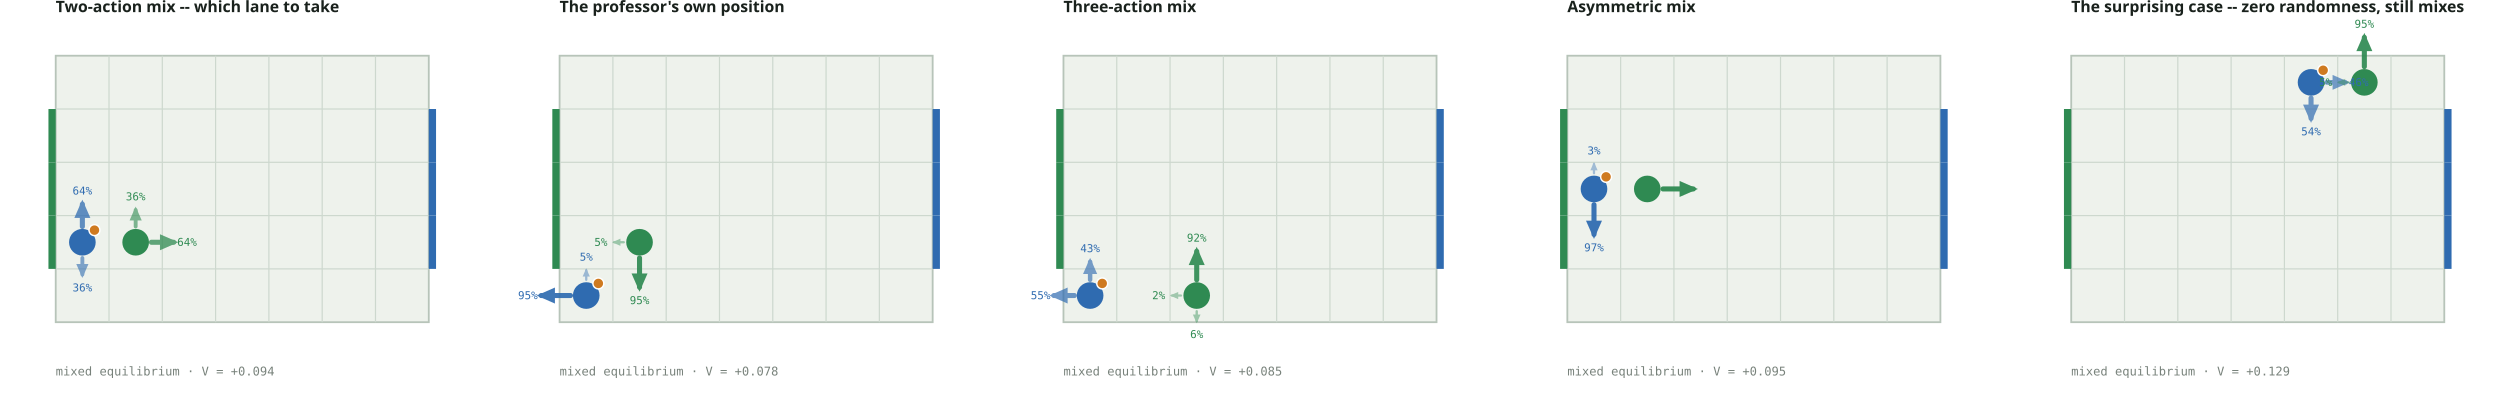
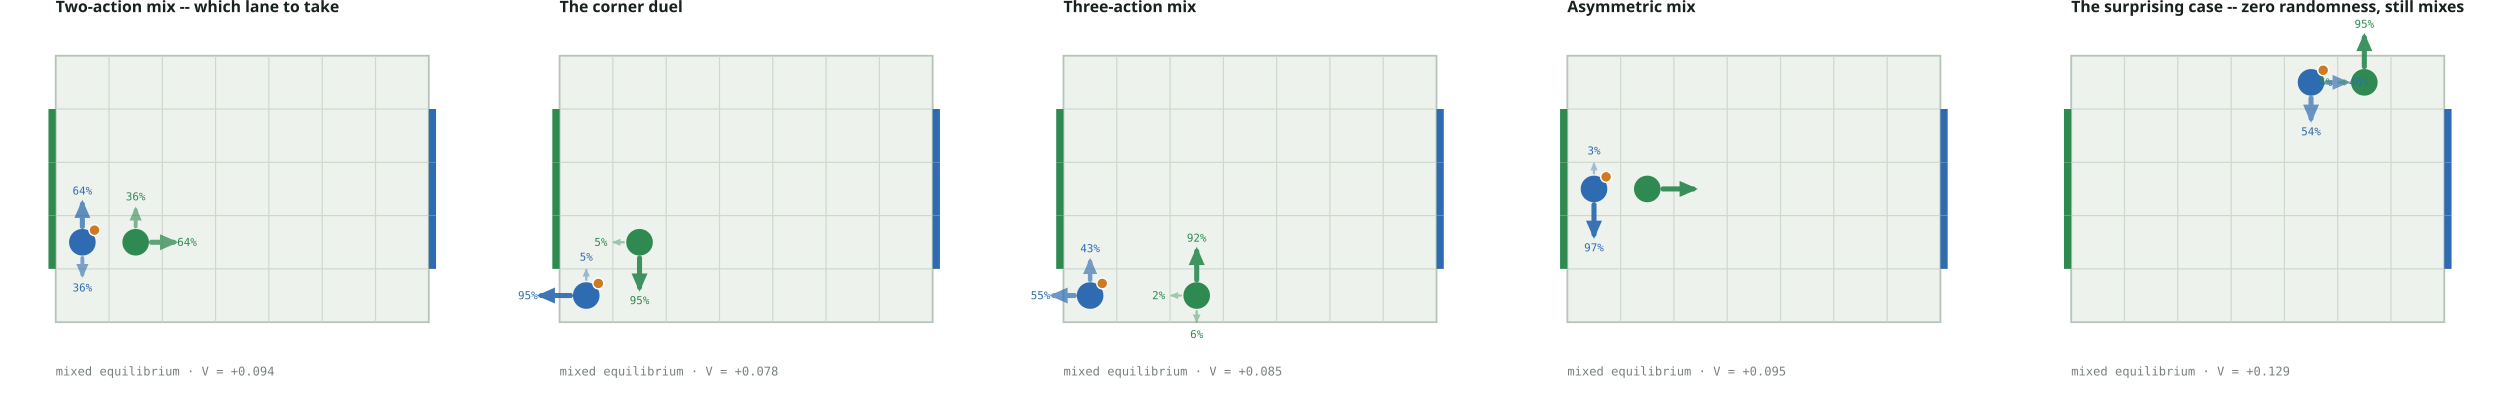
<svg xmlns="http://www.w3.org/2000/svg" viewBox="0 0 2064 330" role="img" aria-label="panel">
  <g transform="translate(16.0 16.0)">
    <clipPath id="pnl0">
      <rect x="-16.0" y="-16.0" width="400.0" height="330.0" />
    </clipPath>
    <g clip-path="url(#pnl0)">
      <defs>
        <marker id="ah-2f6bb0" viewBox="0 0 8 8" refX="6" refY="4" markerWidth="3.6" markerHeight="3.6" orient="auto">
          <path d="M0 0.5 L8 4 L0 7.5 z" fill="var(--p0, #2f6bb0)" />
        </marker>
        <marker id="ah-2f8a52" viewBox="0 0 8 8" refX="6" refY="4" markerWidth="3.6" markerHeight="3.6" orient="auto">
          <path d="M0 0.5 L8 4 L0 7.5 z" fill="var(--p1, #2f8a52)" />
        </marker>
      </defs>
      <rect x="30" y="30" width="308" height="220" fill="var(--tint, #eef2ec)" stroke="var(--rule-strong, #b7c4b9)" stroke-width="1.5" />
      <line x1="74" y1="30" x2="74" y2="250" stroke="var(--rule, #cdd8ce)" stroke-width="1" />
      <line x1="118" y1="30" x2="118" y2="250" stroke="var(--rule, #cdd8ce)" stroke-width="1" />
      <line x1="162" y1="30" x2="162" y2="250" stroke="var(--rule, #cdd8ce)" stroke-width="1" />
      <line x1="206" y1="30" x2="206" y2="250" stroke="var(--rule, #cdd8ce)" stroke-width="1" />
      <line x1="250" y1="30" x2="250" y2="250" stroke="var(--rule, #cdd8ce)" stroke-width="1" />
      <line x1="294" y1="30" x2="294" y2="250" stroke="var(--rule, #cdd8ce)" stroke-width="1" />
      <line x1="30" y1="74" x2="338" y2="74" stroke="var(--rule, #cdd8ce)" stroke-width="1" />
      <line x1="30" y1="118" x2="338" y2="118" stroke="var(--rule, #cdd8ce)" stroke-width="1" />
      <line x1="30" y1="162" x2="338" y2="162" stroke="var(--rule, #cdd8ce)" stroke-width="1" />
      <line x1="30" y1="206" x2="338" y2="206" stroke="var(--rule, #cdd8ce)" stroke-width="1" />
      <rect x="24" y="162" width="6" height="44" fill="var(--p1, #2f8a52)" />
      <rect x="338" y="162" width="6" height="44" fill="var(--p0, #2f6bb0)" />
      <rect x="24" y="118" width="6" height="44" fill="var(--p1, #2f8a52)" />
      <rect x="338" y="118" width="6" height="44" fill="var(--p0, #2f6bb0)" />
      <rect x="24" y="74" width="6" height="44" fill="var(--p1, #2f8a52)" />
      <rect x="338" y="74" width="6" height="44" fill="var(--p0, #2f6bb0)" />
      <circle cx="52.0" cy="184.0" r="11" fill="var(--p0, #2f6bb0)" />
      <circle cx="96.0" cy="184.0" r="11" fill="var(--p1, #2f8a52)" />
      <circle cx="62.0" cy="174.0" r="4.5" fill="var(--ball, #cf7a20)" stroke="var(--paper, #ffffff)" stroke-width="1.2" />
      <line x1="52.0" y1="171.0" x2="52.0" y2="152.6" stroke="var(--p0, #2f6bb0)" stroke-width="4.2" stroke-linecap="round" opacity="0.75" marker-end="url(#ah-2f6bb0)" />
      <text x="52.0" y="144.6" text-anchor="middle" font-family="ui-monospace,monospace" font-size="9" fill="var(--p0, #2f6bb0)">64%</text>
      <line x1="52.0" y1="197.0" x2="52.0" y2="210.6" stroke="var(--p0, #2f6bb0)" stroke-width="3.2" stroke-linecap="round" opacity="0.60" marker-end="url(#ah-2f6bb0)" />
      <text x="52.0" y="224.6" text-anchor="middle" font-family="ui-monospace,monospace" font-size="9" fill="var(--p0, #2f6bb0)">36%</text>
      <line x1="96.0" y1="171.0" x2="96.0" y2="157.4" stroke="var(--p1, #2f8a52)" stroke-width="3.2" stroke-linecap="round" opacity="0.60" marker-end="url(#ah-2f8a52)" />
      <text x="96.0" y="149.4" text-anchor="middle" font-family="ui-monospace,monospace" font-size="9" fill="var(--p1, #2f8a52)">36%</text>
      <line x1="109.0" y1="184.0" x2="127.4" y2="184.0" stroke="var(--p1, #2f8a52)" stroke-width="4.2" stroke-linecap="round" opacity="0.75" marker-end="url(#ah-2f8a52)" />
      <text x="138.4" y="187.0" text-anchor="middle" font-family="ui-monospace,monospace" font-size="9" fill="var(--p1, #2f8a52)">64%</text>
      <text x="30" y="294" font-family="ui-monospace,monospace" font-size="10" fill="var(--ink-faint, #77817a)">mixed equilibrium · V = +0.094</text>
      <text x="30" y="-6" font-family="Barlow Semi Condensed,sans-serif" font-weight="600" font-size="13" fill="var(--ink, #19211c)">Two-action mix -- which lane to take</text>
    </g>
  </g>
  <g transform="translate(432.0 16.0)">
    <clipPath id="pnl1">
      <rect x="-16.0" y="-16.0" width="400.0" height="330.0" />
    </clipPath>
    <g clip-path="url(#pnl1)">
      <defs>
        <marker id="ah-2f6bb0" viewBox="0 0 8 8" refX="6" refY="4" markerWidth="3.6" markerHeight="3.6" orient="auto">
          <path d="M0 0.5 L8 4 L0 7.5 z" fill="var(--p0, #2f6bb0)" />
        </marker>
        <marker id="ah-2f8a52" viewBox="0 0 8 8" refX="6" refY="4" markerWidth="3.6" markerHeight="3.6" orient="auto">
          <path d="M0 0.5 L8 4 L0 7.5 z" fill="var(--p1, #2f8a52)" />
        </marker>
      </defs>
      <rect x="30" y="30" width="308" height="220" fill="var(--tint, #eef2ec)" stroke="var(--rule-strong, #b7c4b9)" stroke-width="1.5" />
      <line x1="74" y1="30" x2="74" y2="250" stroke="var(--rule, #cdd8ce)" stroke-width="1" />
      <line x1="118" y1="30" x2="118" y2="250" stroke="var(--rule, #cdd8ce)" stroke-width="1" />
      <line x1="162" y1="30" x2="162" y2="250" stroke="var(--rule, #cdd8ce)" stroke-width="1" />
      <line x1="206" y1="30" x2="206" y2="250" stroke="var(--rule, #cdd8ce)" stroke-width="1" />
      <line x1="250" y1="30" x2="250" y2="250" stroke="var(--rule, #cdd8ce)" stroke-width="1" />
      <line x1="294" y1="30" x2="294" y2="250" stroke="var(--rule, #cdd8ce)" stroke-width="1" />
      <line x1="30" y1="74" x2="338" y2="74" stroke="var(--rule, #cdd8ce)" stroke-width="1" />
      <line x1="30" y1="118" x2="338" y2="118" stroke="var(--rule, #cdd8ce)" stroke-width="1" />
      <line x1="30" y1="162" x2="338" y2="162" stroke="var(--rule, #cdd8ce)" stroke-width="1" />
      <line x1="30" y1="206" x2="338" y2="206" stroke="var(--rule, #cdd8ce)" stroke-width="1" />
      <rect x="24" y="162" width="6" height="44" fill="var(--p1, #2f8a52)" />
      <rect x="338" y="162" width="6" height="44" fill="var(--p0, #2f6bb0)" />
      <rect x="24" y="118" width="6" height="44" fill="var(--p1, #2f8a52)" />
      <rect x="338" y="118" width="6" height="44" fill="var(--p0, #2f6bb0)" />
      <rect x="24" y="74" width="6" height="44" fill="var(--p1, #2f8a52)" />
      <rect x="338" y="74" width="6" height="44" fill="var(--p0, #2f6bb0)" />
      <circle cx="52.0" cy="228.0" r="11" fill="var(--p0, #2f6bb0)" />
      <circle cx="96.0" cy="184.0" r="11" fill="var(--p1, #2f8a52)" />
      <circle cx="62.0" cy="218.0" r="4.5" fill="var(--ball, #cf7a20)" stroke="var(--paper, #ffffff)" stroke-width="1.2" />
      <line x1="52.0" y1="215.0" x2="52.0" y2="207.2" stroke="var(--p0, #2f6bb0)" stroke-width="1.9" stroke-linecap="round" opacity="0.43" marker-end="url(#ah-2f6bb0)" />
      <text x="52.0" y="199.2" text-anchor="middle" font-family="ui-monospace,monospace" font-size="9" fill="var(--p0, #2f6bb0)">5%</text>
      <line x1="39.0" y1="228.0" x2="14.8" y2="228.0" stroke="var(--p0, #2f6bb0)" stroke-width="4.2" stroke-linecap="round" opacity="0.92" marker-end="url(#ah-2f6bb0)" />
      <text x="3.8" y="231.0" text-anchor="middle" font-family="ui-monospace,monospace" font-size="9" fill="var(--p0, #2f6bb0)">95%</text>
      <line x1="96.0" y1="197.0" x2="96.0" y2="221.1" stroke="var(--p1, #2f8a52)" stroke-width="4.2" stroke-linecap="round" opacity="0.92" marker-end="url(#ah-2f8a52)" />
      <text x="96.0" y="235.1" text-anchor="middle" font-family="ui-monospace,monospace" font-size="9" fill="var(--p1, #2f8a52)">95%</text>
      <line x1="83.0" y1="184.0" x2="75.1" y2="184.0" stroke="var(--p1, #2f8a52)" stroke-width="1.9" stroke-linecap="round" opacity="0.43" marker-end="url(#ah-2f8a52)" />
      <text x="64.1" y="187.0" text-anchor="middle" font-family="ui-monospace,monospace" font-size="9" fill="var(--p1, #2f8a52)">5%</text>
      <text x="30" y="294" font-family="ui-monospace,monospace" font-size="10" fill="var(--ink-faint, #77817a)">mixed equilibrium · V = +0.078</text>
-       <text x="30" y="-6" font-family="Barlow Semi Condensed,sans-serif" font-weight="600" font-size="13" fill="var(--ink, #19211c)">The professor's own position</text>
+       <text x="30" y="-6" font-family="Barlow Semi Condensed,sans-serif" font-weight="600" font-size="13" fill="var(--ink, #19211c)">The corner duel</text>
    </g>
  </g>
  <g transform="translate(848.0 16.0)">
    <clipPath id="pnl2">
      <rect x="-16.0" y="-16.0" width="400.0" height="330.0" />
    </clipPath>
    <g clip-path="url(#pnl2)">
      <defs>
        <marker id="ah-2f6bb0" viewBox="0 0 8 8" refX="6" refY="4" markerWidth="3.6" markerHeight="3.6" orient="auto">
          <path d="M0 0.5 L8 4 L0 7.5 z" fill="var(--p0, #2f6bb0)" />
        </marker>
        <marker id="ah-2f8a52" viewBox="0 0 8 8" refX="6" refY="4" markerWidth="3.6" markerHeight="3.6" orient="auto">
          <path d="M0 0.5 L8 4 L0 7.5 z" fill="var(--p1, #2f8a52)" />
        </marker>
      </defs>
      <rect x="30" y="30" width="308" height="220" fill="var(--tint, #eef2ec)" stroke="var(--rule-strong, #b7c4b9)" stroke-width="1.5" />
      <line x1="74" y1="30" x2="74" y2="250" stroke="var(--rule, #cdd8ce)" stroke-width="1" />
      <line x1="118" y1="30" x2="118" y2="250" stroke="var(--rule, #cdd8ce)" stroke-width="1" />
      <line x1="162" y1="30" x2="162" y2="250" stroke="var(--rule, #cdd8ce)" stroke-width="1" />
      <line x1="206" y1="30" x2="206" y2="250" stroke="var(--rule, #cdd8ce)" stroke-width="1" />
      <line x1="250" y1="30" x2="250" y2="250" stroke="var(--rule, #cdd8ce)" stroke-width="1" />
      <line x1="294" y1="30" x2="294" y2="250" stroke="var(--rule, #cdd8ce)" stroke-width="1" />
      <line x1="30" y1="74" x2="338" y2="74" stroke="var(--rule, #cdd8ce)" stroke-width="1" />
      <line x1="30" y1="118" x2="338" y2="118" stroke="var(--rule, #cdd8ce)" stroke-width="1" />
      <line x1="30" y1="162" x2="338" y2="162" stroke="var(--rule, #cdd8ce)" stroke-width="1" />
      <line x1="30" y1="206" x2="338" y2="206" stroke="var(--rule, #cdd8ce)" stroke-width="1" />
      <rect x="24" y="162" width="6" height="44" fill="var(--p1, #2f8a52)" />
      <rect x="338" y="162" width="6" height="44" fill="var(--p0, #2f6bb0)" />
      <rect x="24" y="118" width="6" height="44" fill="var(--p1, #2f8a52)" />
      <rect x="338" y="118" width="6" height="44" fill="var(--p0, #2f6bb0)" />
      <rect x="24" y="74" width="6" height="44" fill="var(--p1, #2f8a52)" />
      <rect x="338" y="74" width="6" height="44" fill="var(--p0, #2f6bb0)" />
      <circle cx="52.0" cy="228.0" r="11" fill="var(--p0, #2f6bb0)" />
      <circle cx="140.0" cy="228.0" r="11" fill="var(--p1, #2f8a52)" />
      <circle cx="62.0" cy="218.0" r="4.5" fill="var(--ball, #cf7a20)" stroke="var(--paper, #ffffff)" stroke-width="1.2" />
      <line x1="52.0" y1="215.0" x2="52.0" y2="200.2" stroke="var(--p0, #2f6bb0)" stroke-width="3.7" stroke-linecap="round" opacity="0.64" marker-end="url(#ah-2f6bb0)" />
      <text x="52.0" y="192.2" text-anchor="middle" font-family="ui-monospace,monospace" font-size="9" fill="var(--p0, #2f6bb0)">43%</text>
      <line x1="39.0" y1="228.0" x2="22.1" y2="228.0" stroke="var(--p0, #2f6bb0)" stroke-width="4.2" stroke-linecap="round" opacity="0.70" marker-end="url(#ah-2f6bb0)" />
      <text x="11.1" y="231.0" text-anchor="middle" font-family="ui-monospace,monospace" font-size="9" fill="var(--p0, #2f6bb0)">55%</text>
      <line x1="140.0" y1="215.0" x2="140.0" y2="191.5" stroke="var(--p1, #2f8a52)" stroke-width="4.2" stroke-linecap="round" opacity="0.91" marker-end="url(#ah-2f8a52)" />
      <text x="140.0" y="183.5" text-anchor="middle" font-family="ui-monospace,monospace" font-size="9" fill="var(--p1, #2f8a52)">92%</text>
      <line x1="140.0" y1="241.0" x2="140.0" y2="249.1" stroke="var(--p1, #2f8a52)" stroke-width="2.0" stroke-linecap="round" opacity="0.43" marker-end="url(#ah-2f8a52)" />
      <text x="140.0" y="263.1" text-anchor="middle" font-family="ui-monospace,monospace" font-size="9" fill="var(--p1, #2f8a52)">6%</text>
      <line x1="127.0" y1="228.0" x2="119.6" y2="228.0" stroke="var(--p1, #2f8a52)" stroke-width="1.9" stroke-linecap="round" opacity="0.41" marker-end="url(#ah-2f8a52)" />
      <text x="108.6" y="231.0" text-anchor="middle" font-family="ui-monospace,monospace" font-size="9" fill="var(--p1, #2f8a52)">2%</text>
      <text x="30" y="294" font-family="ui-monospace,monospace" font-size="10" fill="var(--ink-faint, #77817a)">mixed equilibrium · V = +0.085</text>
      <text x="30" y="-6" font-family="Barlow Semi Condensed,sans-serif" font-weight="600" font-size="13" fill="var(--ink, #19211c)">Three-action mix</text>
    </g>
  </g>
  <g transform="translate(1264.0 16.0)">
    <clipPath id="pnl3">
      <rect x="-16.0" y="-16.0" width="400.0" height="330.0" />
    </clipPath>
    <g clip-path="url(#pnl3)">
      <defs>
        <marker id="ah-2f6bb0" viewBox="0 0 8 8" refX="6" refY="4" markerWidth="3.6" markerHeight="3.6" orient="auto">
          <path d="M0 0.5 L8 4 L0 7.5 z" fill="var(--p0, #2f6bb0)" />
        </marker>
        <marker id="ah-2f8a52" viewBox="0 0 8 8" refX="6" refY="4" markerWidth="3.6" markerHeight="3.6" orient="auto">
          <path d="M0 0.5 L8 4 L0 7.5 z" fill="var(--p1, #2f8a52)" />
        </marker>
      </defs>
      <rect x="30" y="30" width="308" height="220" fill="var(--tint, #eef2ec)" stroke="var(--rule-strong, #b7c4b9)" stroke-width="1.5" />
      <line x1="74" y1="30" x2="74" y2="250" stroke="var(--rule, #cdd8ce)" stroke-width="1" />
      <line x1="118" y1="30" x2="118" y2="250" stroke="var(--rule, #cdd8ce)" stroke-width="1" />
      <line x1="162" y1="30" x2="162" y2="250" stroke="var(--rule, #cdd8ce)" stroke-width="1" />
      <line x1="206" y1="30" x2="206" y2="250" stroke="var(--rule, #cdd8ce)" stroke-width="1" />
      <line x1="250" y1="30" x2="250" y2="250" stroke="var(--rule, #cdd8ce)" stroke-width="1" />
      <line x1="294" y1="30" x2="294" y2="250" stroke="var(--rule, #cdd8ce)" stroke-width="1" />
      <line x1="30" y1="74" x2="338" y2="74" stroke="var(--rule, #cdd8ce)" stroke-width="1" />
      <line x1="30" y1="118" x2="338" y2="118" stroke="var(--rule, #cdd8ce)" stroke-width="1" />
      <line x1="30" y1="162" x2="338" y2="162" stroke="var(--rule, #cdd8ce)" stroke-width="1" />
      <line x1="30" y1="206" x2="338" y2="206" stroke="var(--rule, #cdd8ce)" stroke-width="1" />
      <rect x="24" y="162" width="6" height="44" fill="var(--p1, #2f8a52)" />
      <rect x="338" y="162" width="6" height="44" fill="var(--p0, #2f6bb0)" />
      <rect x="24" y="118" width="6" height="44" fill="var(--p1, #2f8a52)" />
      <rect x="338" y="118" width="6" height="44" fill="var(--p0, #2f6bb0)" />
      <rect x="24" y="74" width="6" height="44" fill="var(--p1, #2f8a52)" />
      <rect x="338" y="74" width="6" height="44" fill="var(--p0, #2f6bb0)" />
      <circle cx="52.0" cy="140.0" r="11" fill="var(--p0, #2f6bb0)" />
      <circle cx="96.0" cy="140.0" r="11" fill="var(--p1, #2f8a52)" />
      <circle cx="62.0" cy="130.0" r="4.5" fill="var(--ball, #cf7a20)" stroke="var(--paper, #ffffff)" stroke-width="1.2" />
      <line x1="52.0" y1="127.0" x2="52.0" y2="119.5" stroke="var(--p0, #2f6bb0)" stroke-width="1.9" stroke-linecap="round" opacity="0.41" marker-end="url(#ah-2f6bb0)" />
      <text x="52.0" y="111.5" text-anchor="middle" font-family="ui-monospace,monospace" font-size="9" fill="var(--p0, #2f6bb0)">3%</text>
      <line x1="52.0" y1="153.0" x2="52.0" y2="177.5" stroke="var(--p0, #2f6bb0)" stroke-width="4.2" stroke-linecap="round" opacity="0.94" marker-end="url(#ah-2f6bb0)" />
      <text x="52.0" y="191.5" text-anchor="middle" font-family="ui-monospace,monospace" font-size="9" fill="var(--p0, #2f6bb0)">97%</text>
      <line x1="109.0" y1="140.0" x2="134.0" y2="140.0" stroke="var(--p1, #2f8a52)" stroke-width="4.2" stroke-linecap="round" opacity="0.95" marker-end="url(#ah-2f8a52)" />
      <text x="30" y="294" font-family="ui-monospace,monospace" font-size="10" fill="var(--ink-faint, #77817a)">mixed equilibrium · V = +0.095</text>
      <text x="30" y="-6" font-family="Barlow Semi Condensed,sans-serif" font-weight="600" font-size="13" fill="var(--ink, #19211c)">Asymmetric mix</text>
    </g>
  </g>
  <g transform="translate(1680.0 16.0)">
    <clipPath id="pnl4">
      <rect x="-16.0" y="-16.0" width="400.0" height="330.0" />
    </clipPath>
    <g clip-path="url(#pnl4)">
      <defs>
        <marker id="ah-2f6bb0" viewBox="0 0 8 8" refX="6" refY="4" markerWidth="3.6" markerHeight="3.6" orient="auto">
          <path d="M0 0.5 L8 4 L0 7.5 z" fill="var(--p0, #2f6bb0)" />
        </marker>
        <marker id="ah-2f8a52" viewBox="0 0 8 8" refX="6" refY="4" markerWidth="3.6" markerHeight="3.6" orient="auto">
          <path d="M0 0.5 L8 4 L0 7.5 z" fill="var(--p1, #2f8a52)" />
        </marker>
      </defs>
      <rect x="30" y="30" width="308" height="220" fill="var(--tint, #eef2ec)" stroke="var(--rule-strong, #b7c4b9)" stroke-width="1.5" />
      <line x1="74" y1="30" x2="74" y2="250" stroke="var(--rule, #cdd8ce)" stroke-width="1" />
      <line x1="118" y1="30" x2="118" y2="250" stroke="var(--rule, #cdd8ce)" stroke-width="1" />
      <line x1="162" y1="30" x2="162" y2="250" stroke="var(--rule, #cdd8ce)" stroke-width="1" />
      <line x1="206" y1="30" x2="206" y2="250" stroke="var(--rule, #cdd8ce)" stroke-width="1" />
      <line x1="250" y1="30" x2="250" y2="250" stroke="var(--rule, #cdd8ce)" stroke-width="1" />
      <line x1="294" y1="30" x2="294" y2="250" stroke="var(--rule, #cdd8ce)" stroke-width="1" />
      <line x1="30" y1="74" x2="338" y2="74" stroke="var(--rule, #cdd8ce)" stroke-width="1" />
      <line x1="30" y1="118" x2="338" y2="118" stroke="var(--rule, #cdd8ce)" stroke-width="1" />
      <line x1="30" y1="162" x2="338" y2="162" stroke="var(--rule, #cdd8ce)" stroke-width="1" />
      <line x1="30" y1="206" x2="338" y2="206" stroke="var(--rule, #cdd8ce)" stroke-width="1" />
      <rect x="24" y="162" width="6" height="44" fill="var(--p1, #2f8a52)" />
      <rect x="338" y="162" width="6" height="44" fill="var(--p0, #2f6bb0)" />
      <rect x="24" y="118" width="6" height="44" fill="var(--p1, #2f8a52)" />
      <rect x="338" y="118" width="6" height="44" fill="var(--p0, #2f6bb0)" />
      <rect x="24" y="74" width="6" height="44" fill="var(--p1, #2f8a52)" />
      <rect x="338" y="74" width="6" height="44" fill="var(--p0, #2f6bb0)" />
      <circle cx="228.0" cy="52.0" r="11" fill="var(--p0, #2f6bb0)" />
      <circle cx="272.0" cy="52.0" r="11" fill="var(--p1, #2f8a52)" />
      <circle cx="238.0" cy="42.0" r="4.5" fill="var(--ball, #cf7a20)" stroke="var(--paper, #ffffff)" stroke-width="1.2" />
      <line x1="228.0" y1="65.0" x2="228.0" y2="81.7" stroke="var(--p0, #2f6bb0)" stroke-width="4.2" stroke-linecap="round" opacity="0.70" marker-end="url(#ah-2f6bb0)" />
      <text x="228.0" y="95.7" text-anchor="middle" font-family="ui-monospace,monospace" font-size="9" fill="var(--p0, #2f6bb0)">54%</text>
      <line x1="241.0" y1="52.0" x2="256.3" y2="52.0" stroke="var(--p0, #2f6bb0)" stroke-width="3.9" stroke-linecap="round" opacity="0.65" marker-end="url(#ah-2f6bb0)" />
      <text x="267.3" y="55.0" text-anchor="middle" font-family="ui-monospace,monospace" font-size="9" fill="var(--p0, #2f6bb0)">46%</text>
      <line x1="272.0" y1="39.0" x2="272.0" y2="14.9" stroke="var(--p1, #2f8a52)" stroke-width="4.2" stroke-linecap="round" opacity="0.92" marker-end="url(#ah-2f8a52)" />
      <text x="272.0" y="6.9" text-anchor="middle" font-family="ui-monospace,monospace" font-size="9" fill="var(--p1, #2f8a52)">95%</text>
      <line x1="259.0" y1="52.0" x2="251.1" y2="52.0" stroke="var(--p1, #2f8a52)" stroke-width="1.9" stroke-linecap="round" opacity="0.43" marker-end="url(#ah-2f8a52)" />
      <text x="240.1" y="55.0" text-anchor="middle" font-family="ui-monospace,monospace" font-size="9" fill="var(--p1, #2f8a52)">5%</text>
      <text x="30" y="294" font-family="ui-monospace,monospace" font-size="10" fill="var(--ink-faint, #77817a)">mixed equilibrium · V = +0.129</text>
      <text x="30" y="-6" font-family="Barlow Semi Condensed,sans-serif" font-weight="600" font-size="13" fill="var(--ink, #19211c)">The surprising case -- zero randomness, still mixes</text>
    </g>
  </g>
</svg>
